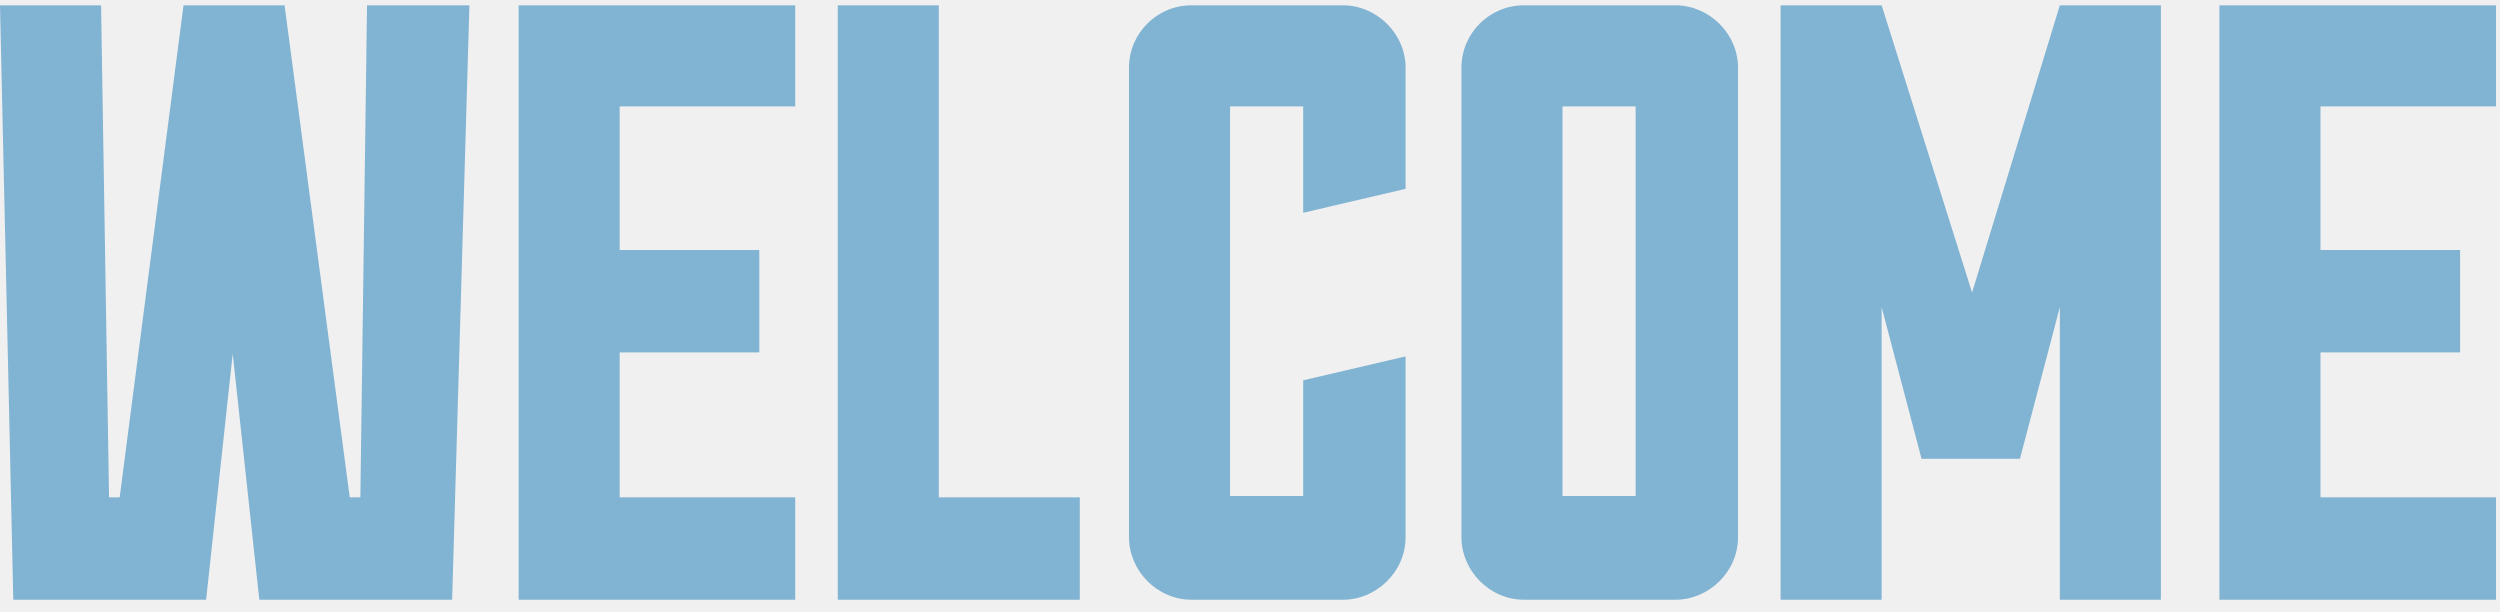
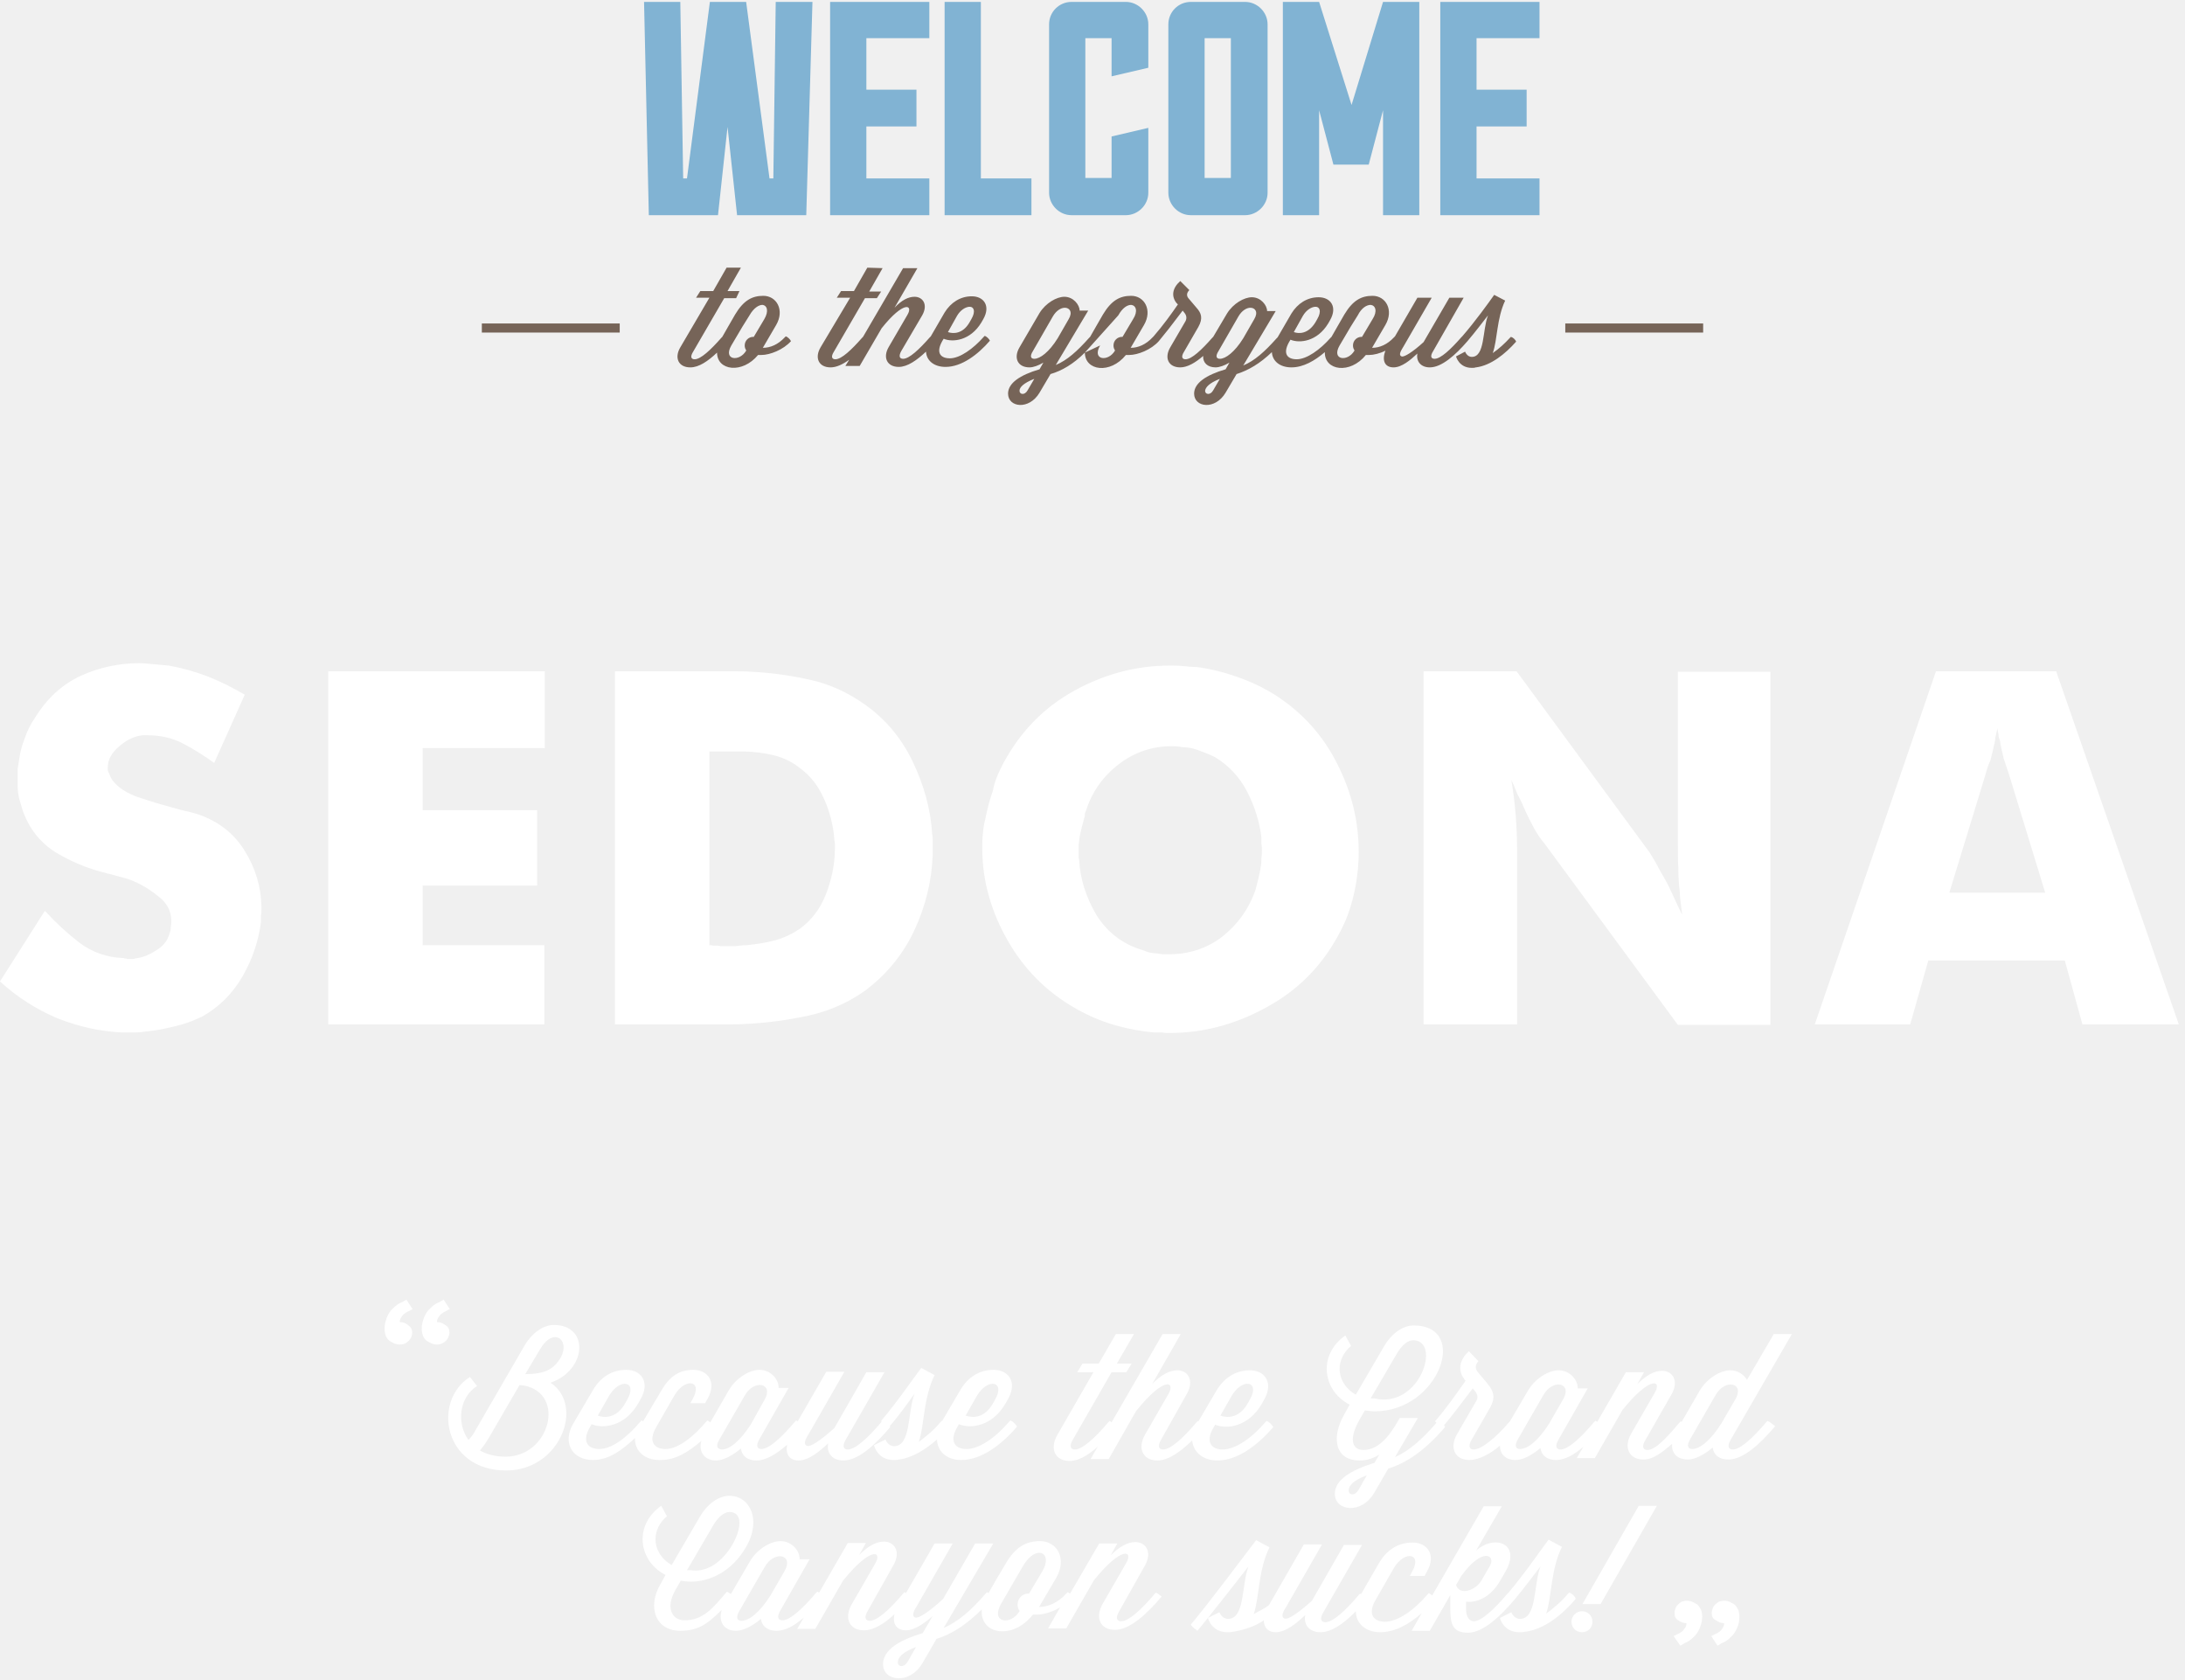
- <svg xmlns="http://www.w3.org/2000/svg" width="188" height="46" viewBox="0 0 188 46" fill="none">
-   <path d="M187.7 37.4V45.1H166.9V0.4H187.7V8H174.5V18.8H185V26.5H174.5V37.4H187.7ZM154.9 0.4H162.5V45.1H154.9V23.1L151.9 34.5H144.5L141.5 23.1V45.1H133.9V0.4H141.5L148.3 22L154.9 0.4ZM123 8H117.5V37.3H123V8ZM126 0.4C128.5 0.4 130.7 2.5 130.7 5.1V40.4C130.7 43 128.5 45.1 126 45.1H114.6C112 45.1 109.9 42.9 109.9 40.4V5.1C109.9 2.5 112 0.4 114.6 0.4H126ZM98 28.6L105.7 26.8V40.4C105.7 43 103.5 45.1 101 45.1H89.6C87 45.1 84.9 42.9 84.9 40.4V5.1C84.9 2.5 87 0.4 89.6 0.4H101C103.5 0.4 105.7 2.5 105.7 5.1V14.2L98 16V8H92.5V37.3H98V28.6ZM81.2 37.4V45.1H63V0.4H70.6V37.4H81.2ZM59.8 37.4V45.1H39V0.4H59.8V8H46.6V18.8H57.1V26.5H46.6V37.4H59.8ZM27.6 0.4H35.3L34 45.1H19.5L17.5 26.6L15.5 45.1H1L0 0.4H7.6L8.2 37.4H9L13.8 0.4H21.4L26.3 37.4H27.1L27.6 0.4Z" fill="#81B3D3" />
+ <svg xmlns="http://www.w3.org/2000/svg" width="458" height="352" viewBox="0 0 458 352" fill="none">
+   <path d="M152.3 56.1L149.5 61H146.8L145.9 62.4H148.7L142.6 72.8C141.3 75 142.2 77 144.7 77C146.5 77 148.4 75.7 150.3 73.9C150.3 77.7 155.6 78.4 158.9 74.4H159.6C161.4 74.4 164.2 73.3 165.8 71.5C165.6 71.1 165.1 70.6 164.7 70.5L164.5 70.7C163.1 72.2 161.5 72.9 159.9 72.9L162.7 68.1C164.5 65 162.8 62 160 62C157.7 62 155.9 62.9 154.1 65.9L152.6 68.5L151.4 70.6L151.2 70.8C149 73.3 146.9 75.3 145.6 75.3C144.9 75.3 144.6 74.8 145.3 73.7L151.8 62.5H154.3L155 61H152.5L155.3 56.1H152.3ZM159.8 63.9C160.8 64 161.2 65.2 160.2 66.9L158 70.6H157.9C156.9 70.6 156.1 71.4 156.1 72.4C156.1 72.8 156.2 73.1 156.4 73.4V73.5C155 75.9 151.5 75.5 153.3 72.4L155.6 68.5L157.1 66.1C158 64.5 159.1 63.9 159.8 63.9ZM181.8 56.1L179 61H176.3L175.4 62.4H178.2L172 72.8C170.7 75 171.6 77 174.1 77C175.3 77 176.6 76.4 178 75.4L177.2 76.7H180.2L184.8 68.8C189.4 63 191.5 63.8 190.2 66L186.3 72.7C185 74.9 185.9 76.9 188.4 76.9C190.2 76.9 192.2 75.5 194.1 73.7C194.2 75.6 195.8 76.9 198.2 76.9C201.6 76.9 205 74.3 207.5 71.4C207.3 71 206.8 70.5 206.4 70.4L206.2 70.6C204 73.1 201.2 75.1 199.1 75.1C197.2 75.1 196.1 74 197.5 71.5L197.8 71C199.7 71.8 203.4 71.4 205.7 67.6L206.1 66.9C207.7 64.1 206.2 62.1 203.7 62.1C201.3 62.1 199.3 63.4 198 65.5L195.1 70.5L194.9 70.7C192.7 73.2 190.6 75.2 189.3 75.2C188.6 75.2 188.3 74.7 188.9 73.6L193.3 66.1C194.6 63.8 193.4 62.2 191.7 62.2C190.4 62.2 189 62.9 187.5 64.5L192.3 56.2H189.3L180.9 70.6L180.7 70.8C178.5 73.3 176.4 75.3 175.1 75.3C174.4 75.3 174.1 74.8 174.8 73.7L181.3 62.5H183.8L184.7 61.1H182.2L185 56.2L181.8 56.1ZM203.1 64.3C204.1 64.2 204.6 65.2 203.6 66.9L203.2 67.6C201.8 70 199.8 70 198.7 69.6L200.6 66.2C201.3 65 202.3 64.4 203.1 64.3ZM247.4 58.9C245.7 60.4 245.5 62.1 246.6 63.5L246.9 63.8C245.6 65.7 243.8 68.2 241.8 70.5L241.6 70.7C240.2 72.2 238.6 72.9 237 72.9L239.8 68.1C241.6 65 239.9 62 237.1 62C234.8 62 233 62.9 231.2 65.9L229.7 68.5L228.5 70.6L228.3 70.8C225.8 73.6 223.7 75.5 221.3 76.5L228.1 65.1H226.3C226.3 63.9 225 62.2 223.1 62.2C221.5 62.2 219.2 63.5 217.9 65.6L213.7 72.8C212.4 75 213.3 77 215.8 77C216.6 77 217.7 76.6 218.7 76L217.9 77.4C213.8 78.6 211.3 80.3 211.3 82.5C211.3 85.4 215.7 86 217.9 82.3L220.2 78.4C222.6 77.7 225 76.3 227.4 73.9C227.4 77.7 232.7 78.5 236 74.4H236.7C238.5 74.4 241.3 73.3 242.9 71.5C244.3 69.8 245.5 68.3 247.9 65.1L248.3 65.6C248.7 66.1 248.8 66.7 248.5 67.3L245.3 72.8C244 75 244.9 77 247.4 77C248.9 77 250.6 76 252.2 74.6C252.1 76 253.1 77 254.8 77C255.6 77 256.7 76.6 257.7 76L256.9 77.4C252.8 78.6 250.3 80.3 250.3 82.5C250.3 85.4 254.7 86 256.9 82.3L259.2 78.4C261.7 77.6 264.1 76.2 266.6 73.8C266.7 75.7 268.3 77 270.7 77C273.2 77 275.6 75.6 277.7 73.8C277.6 77.7 283 78.5 286.3 74.4H287C287.9 74.4 289.2 74.1 290.4 73.5C289.6 75.6 290.3 77 292.1 77C293.8 77 295.6 75.5 297.1 74.1C296.8 75.7 297.8 77 299.7 77C302.2 77 305.1 74.4 307.6 71.5C309.3 69.5 310.8 67.5 311.9 66.1C310.7 69.2 311.3 74.8 308.5 74.8C307.5 74.8 307.1 73.7 307.1 73.7L305.2 74.7C305.2 74.7 305.8 77.1 308.5 77.1C308.8 77.1 309.1 77.1 309.3 77H309.4C312.5 76.6 315.5 74.2 317.8 71.6C317.6 71.1 317.1 70.7 316.7 70.6L316.5 70.8C315.4 72 314.2 73.1 312.9 74C313.9 71.2 313.7 66.8 315.5 63L313.2 61.8C312 63.5 309.2 67.4 306.5 70.5L306.3 70.7C304.1 73.2 302 75.2 300.7 75.2C300 75.2 299.7 74.7 300.4 73.6L306.8 62.4H303.8L298.4 71.7C296.1 73.8 294.3 74.9 293.8 74.7C293 74.4 293.8 73.3 294.2 72.6L300.1 62.4H297.1L292.4 70.5L292.2 70.7C290.8 72.2 289.2 72.9 287.6 72.9L290.4 68.1C292.2 65 290.5 62 287.7 62C285.4 62 283.6 62.9 281.8 65.9L280.3 68.5L279.1 70.6L278.9 70.8C276.7 73.3 273.9 75.3 271.8 75.3C269.9 75.3 268.8 74.2 270.2 71.7L270.5 71.2C272.4 72 276.1 71.6 278.4 67.8L278.8 67.1C280.4 64.3 278.9 62.3 276.4 62.3C274 62.3 272 63.6 270.7 65.7L267.8 70.7L267.6 70.9C265.1 73.7 263 75.6 260.6 76.6L267.4 65.2H265.6C265.6 64 264.3 62.3 262.4 62.3C260.8 62.3 258.5 63.6 257.2 65.7L254.3 70.6L254.1 70.8C251.9 73.3 249.8 75.3 248.5 75.3C247.8 75.3 247.5 74.8 248.2 73.7L251.2 68.5C252.2 66.7 251.8 65.6 250.8 64.5L249.1 62.5C248.7 62 248.7 61.4 249.3 60.8L247.4 58.9ZM237.1 63.9C238.1 64 238.6 65.2 237.5 66.9L235.3 70.6H235.2C234.2 70.6 233.4 71.4 233.4 72.4C233.4 72.8 233.5 73.1 233.7 73.4V73.5C232.3 75.9 228.8 75.5 230.6 72.4L227.4 73.9L234.4 66.1C235.3 64.5 236.3 63.9 237.1 63.9ZM287.3 63.9C288.3 64 288.8 65.2 287.7 66.9L285.5 70.6H285.4C284.4 70.6 283.6 71.4 283.6 72.4C283.6 72.8 283.7 73.1 283.9 73.4V73.5C282.5 75.9 279 75.5 280.8 72.4L283.1 68.5L284.6 66.1C285.4 64.5 286.5 63.9 287.3 63.9ZM275.6 64.3C276.6 64.2 277.1 65.2 276.1 66.9L275.7 67.6C274.2 70 272.3 70 271.2 69.6L273.1 66.2C273.8 65 274.8 64.4 275.6 64.3ZM223.2 64.5C224.2 64.5 224.9 65.4 224 66.9L221.7 70.9C219.9 73.8 218 75.2 216.8 75.2C216.1 75.2 215.8 74.7 216.5 73.6L220.7 66.3C221.4 65.1 222.4 64.5 223.2 64.5ZM262.1 64.5C263.1 64.5 263.8 65.4 262.9 66.9L260.6 70.9C258.8 73.8 256.9 75.2 255.7 75.2C255 75.2 254.7 74.7 255.4 73.6L259.6 66.3C260.3 65.1 261.3 64.5 262.1 64.5ZM216.8 79.4L215.4 81.8C214.8 82.9 213.7 82.7 213.7 81.9C213.7 81.2 214.5 80.3 216.8 79.4ZM255.7 79.4L254.3 81.8C253.7 82.9 252.6 82.7 252.6 81.9C252.7 81.2 253.4 80.3 255.7 79.4ZM101 67.8H129.9V69.7H101V67.8ZM328.1 67.8H357V69.7H328.1V67.8Z" fill="#766458" />
+   <path d="M322.7 37.4V45.1H301.9V0.4H322.7V8H309.5V18.8H320V26.5H309.5V37.4H322.7ZM289.9 0.4H297.5V45.1H289.9V23.1L286.9 34.5H279.5L276.5 23.1V45.1H268.9V0.4H276.5L283.3 22L289.9 0.4ZM258 8H252.5V37.3H258V8ZM261 0.4C263.5 0.4 265.7 2.5 265.7 5.1V40.4C265.7 43 263.5 45.1 261 45.1H249.6C247 45.1 244.9 42.9 244.9 40.4V5.1C244.9 2.5 247 0.4 249.6 0.4H261ZM233 28.6L240.7 26.8V40.4C240.7 43 238.5 45.1 236 45.1H224.6C222 45.1 219.9 42.9 219.9 40.4V5.1C219.9 2.5 222 0.4 224.6 0.4H236C238.5 0.4 240.7 2.5 240.7 5.1V14.2L233 16V8H227.5V37.3H233V28.6ZM216.2 37.4V45.1H198V0.4H205.6V37.4H216.2ZM194.8 37.4V45.1H174V0.4H194.8V8H181.6V18.8H192.1V26.5H181.6V37.4H194.8ZM162.6 0.4H170.3L169 45.1H154.5L152.5 26.6L150.5 45.1H136L135 0.4H142.6L143.2 37.4H144L148.8 0.4H156.4L161.3 37.4H162.1L162.6 0.4Z" fill="#81B3D3" />
+   <path d="M380.4 214.7L405.8 140.7H431L456.7 214.7H436.5L432.8 201.3H404.2L400.4 214.7H380.4ZM416.1 162.6L408.6 187.1H428.7L421.2 162.6C420.8 161.4 420.4 160.2 420 159C419.7 157.7 419.4 156.5 419.2 155.2C419 154.7 418.9 154.3 418.9 153.9C418.8 153.4 418.7 153 418.7 152.6C418.6 153 418.5 153.4 418.4 153.9C418.3 154.3 418.2 154.7 418.2 155.2C418.1 155.4 418.1 155.5 418.1 155.7C418.1 155.8 418.1 155.9 418 156C417.8 157.1 417.5 158.3 417.2 159.4C416.7 160.4 416.4 161.5 416.1 162.6ZM298.4 214.7V140.7H317.9L345.8 178.7C346.5 179.8 347.2 181 347.8 182.2C348.5 183.4 349.2 184.6 349.8 185.8L351.2 188.8C351.7 189.8 352.1 190.8 352.6 191.7C352.5 190.9 352.4 190.1 352.3 189.3C352.2 188.5 352.1 187.7 352.1 186.9C351.9 185.3 351.8 183.7 351.8 182.1C351.7 180.4 351.7 178.8 351.7 177.1V140.8H371.1V214.8H351.7L323.6 176.6C322.8 175.7 322.1 174.6 321.4 173.3C320.7 172 320 170.6 319.4 169.2C319 168.2 318.5 167.3 318 166.3C317.6 165.4 317.3 164.4 316.8 163.5C317.2 165.9 317.5 168.3 317.7 170.8C317.9 173.3 318 175.8 318 178.2V214.7H298.4ZM210.4 159.8C214 153.2 218.9 148.2 225.3 144.7C231.7 141.2 238.3 139.5 245.2 139.5C246.1 139.5 247.1 139.5 248 139.6C249 139.7 250 139.8 250.9 139.8C253.8 140.2 256.6 140.9 259.4 141.9C262.3 142.9 265 144.2 267.5 145.8C273 149.4 277.3 154.1 280.3 160.1C283.3 166 284.8 172.1 284.8 178.6C284.8 179.4 284.8 180.2 284.7 181C284.7 181.8 284.6 182.5 284.5 183.3C284.3 185 284 186.6 283.6 188.2C283.2 189.8 282.7 191.3 282.1 192.8C278.8 200.3 273.8 206.2 266.9 210.3C260 214.4 252.8 216.5 245.2 216.5C244.7 216.5 244.1 216.5 243.6 216.4H242.1C239.4 216.2 236.8 215.7 234.2 215C231.6 214.3 229.1 213.3 226.8 212.1C220.3 208.7 215.2 203.9 211.5 197.6C207.8 191.3 205.9 184.7 205.9 177.9C205.9 176.9 205.9 175.9 206 174.9C206.1 173.9 206.2 172.8 206.5 171.8C206.9 169.8 207.4 167.7 208.1 165.8C208.5 163.6 209.4 161.7 210.4 159.8ZM263.2 186.4C263.4 185.6 263.6 184.8 263.8 184C264 183.1 264.2 182.3 264.3 181.4C264.4 180.9 264.4 180.3 264.4 179.8C264.5 179.3 264.5 178.8 264.5 178.3C264.5 177.8 264.5 177.4 264.4 176.9V175.5C264 172.2 263 169 261.4 165.9C259.8 162.8 257.5 160.4 254.7 158.7C253.9 158.3 253.2 158 252.4 157.7C251.6 157.4 250.9 157.1 250.1 156.9C249.3 156.7 248.6 156.6 247.8 156.6C247 156.4 246.3 156.4 245.5 156.4C241.6 156.4 237.9 157.6 234.6 160.1C231.3 162.6 228.9 165.9 227.6 170L227.4 170.5V171C227.2 171.7 227 172.5 226.8 173.2C226.6 173.9 226.5 174.6 226.3 175.4L226.1 177V179.4C226.1 179.6 226.1 179.9 226.2 180.2C226.4 184.3 227.7 188.2 229.9 191.9C232.2 195.5 235.4 197.9 239.4 199.1L240.8 199.6C241.3 199.7 241.8 199.8 242.3 199.8L243.7 200H245.1C249.2 200 252.9 198.8 256.1 196.4C259.4 193.8 261.8 190.5 263.2 186.4ZM181.1 207.8C177.5 210.3 173.5 212 169.3 212.9C165.1 213.8 160.7 214.4 156.4 214.6C155.2 214.7 153.9 214.7 152.7 214.7H128.9V140.7H154C155.2 140.7 156.4 140.7 157.6 140.8C161.8 141 165.9 141.6 169.9 142.5C174 143.4 177.8 145.2 181.2 147.6C185.5 150.6 188.9 154.6 191.3 159.6C193.7 164.6 195.1 169.7 195.4 174.9C195.5 175.4 195.5 175.8 195.5 176.3V179.2C195.3 184.7 194 190 191.6 195.1C189.2 200.2 185.6 204.5 181.1 207.8ZM148.7 198.1C148.9 198.1 149.2 198.1 149.4 198.2H150.2C150.5 198.2 150.8 198.2 151 198.3H154.1C155 198.2 155.8 198.1 156.5 198.1C158.5 197.9 160.5 197.6 162.4 197.1C164.3 196.6 166.1 195.7 167.6 194.7C170.1 192.9 171.9 190.5 173.1 187.5C174.3 184.4 175 181.2 175 177.9V177C175 176.7 175 176.4 174.9 176.1C174.7 173.2 174 170.3 172.8 167.6C171.6 164.8 169.9 162.6 167.7 161C166.1 159.7 164.2 158.8 162.2 158.3C160.2 157.8 158.2 157.6 156.2 157.5H148.7V198.1ZM68.8 214.7V140.7H114.2V156.8H88.6V169.8H112.6V185.6H88.6V198.1H114.1V214.7H68.8ZM9.4 190.9C9.5 191 9.5 191.1 9.5 191.1C9.6 191.1 9.7 191.1 9.7 191.2C11.8 193.5 14.2 195.7 16.8 197.7C19.4 199.6 22.5 200.7 25.9 200.8C26 200.8 26.1 200.8 26.1 200.9H26.4C26.5 200.9 26.6 200.9 26.6 201H27.9C28.3 200.9 28.6 200.8 28.9 200.8C30.1 200.6 31.3 200.1 32.4 199.4C33.6 198.7 34.5 197.9 35.1 196.8L35.3 196.3L35.5 195.8C35.7 195.3 35.8 194.8 35.8 194.3C35.9 193.8 35.9 193.4 35.9 193C35.9 190.9 35 189.2 33.1 187.8C31.4 186.4 29.4 185.2 27.3 184.4C26.5 184.1 25.7 183.9 24.9 183.7C24.2 183.5 23.4 183.3 22.7 183.1H22.5C22.4 183 22.3 183 22.3 183C18.5 182.1 14.9 180.6 11.6 178.6C8.3 176.5 6 173.5 4.7 169.7C4.5 168.9 4.2 168.1 4 167.3C3.8 166.4 3.7 165.5 3.7 164.6C3.7 164.5 3.7 164.2 3.7 164V161.2C3.8 160.6 3.9 160 4 159.3C4.2 157.7 4.6 156.2 5.2 154.7C5.7 153.2 6.4 151.8 7.3 150.5C9.8 146.4 13 143.5 16.8 141.7C20.7 139.9 24.9 139 29.1 139C30.1 139 31.1 139.1 32.1 139.2C33.2 139.3 34.3 139.4 35.4 139.5C38.2 140 41 140.8 43.6 141.8C46.4 142.9 48.9 144.2 51.3 145.6L44.9 159.9C42.8 158.4 40.6 157 38.3 155.8C36 154.6 33.5 154.1 30.8 154.1H29.9C28.1 154.3 26.5 155.1 24.9 156.5C23.4 157.8 22.6 159.2 22.6 160.8V161.5C22.7 161.7 22.8 162 22.9 162.2C23.1 162.7 23.3 163.2 23.7 163.7C24.1 164.2 24.5 164.6 25 165C25.9 165.7 27.1 166.4 28.7 167C30.3 167.5 32 168.1 33.8 168.6C35.3 169 36.7 169.4 38.1 169.8C39.5 170.1 40.7 170.4 41.6 170.7C45.9 172.2 49.2 174.8 51.4 178.5C53.6 182.1 54.7 185.9 54.8 189.9V190.5C54.8 191 54.8 191.4 54.7 191.9V193.2C54.2 197.2 52.9 201.1 50.8 204.7C48.7 208.3 45.9 211.1 42.3 213.1C41 213.7 39.6 214.3 38.2 214.7C36.8 215.1 35.4 215.4 34 215.7C32.9 215.9 31.7 216.1 30.5 216.2C29.4 216.4 28.3 216.4 27.1 216.4H25.7C21.1 216.2 16.5 215.2 12 213.4C7.5 211.5 3.5 208.9 0 205.7L9.4 190.9ZM351 338C351 337.7 351.1 337.4 351.2 337.1C351.3 336.8 351.5 336.5 351.7 336.3C351.9 336.1 352.2 335.9 352.5 335.7C352.8 335.6 353.2 335.5 353.6 335.5C354.1 335.5 354.5 335.6 354.9 335.8C355.3 336 355.7 336.2 356 336.5C356.2 336.8 356.4 337.1 356.6 337.5C356.7 337.9 356.8 338.3 356.8 338.8C356.8 339.7 356.6 340.4 356.3 341.2C356 341.9 355.6 342.6 355 343.1C354.7 343.4 354.5 343.6 354.2 343.8C353.9 344 353.6 344.2 353.3 344.3C353 344.4 352.8 344.6 352.6 344.7C352.5 344.8 352.4 344.8 352.2 344.9L350.8 342.9C351 342.8 351.3 342.7 351.6 342.5C351.9 342.4 352.2 342.2 352.5 342C352.8 341.8 353 341.5 353.2 341.2C353.4 340.9 353.5 340.6 353.5 340.2C352.9 340.2 352.3 340 351.8 339.6C351.2 339.3 351 338.8 351 338ZM358.8 338C358.8 337.7 358.9 337.4 359 337.1C359.1 336.8 359.3 336.5 359.5 336.3C359.7 336.1 360 335.9 360.3 335.7C360.6 335.6 361 335.5 361.4 335.5C361.9 335.5 362.3 335.6 362.7 335.8C363.1 336 363.5 336.2 363.8 336.5C364 336.8 364.2 337.1 364.4 337.5C364.5 337.9 364.6 338.3 364.6 338.8C364.6 339.6 364.5 340.4 364.1 341.2C363.8 341.9 363.4 342.6 362.8 343.1C362.5 343.4 362.3 343.6 362 343.8C361.7 344 361.4 344.2 361.1 344.3C360.8 344.4 360.6 344.6 360.4 344.7C360.3 344.8 360.2 344.8 360 344.9L358.7 342.9C358.9 342.8 359.2 342.7 359.5 342.5C359.8 342.4 360.1 342.2 360.4 342C360.7 341.8 360.9 341.5 361.1 341.2C361.3 340.9 361.4 340.6 361.4 340.2C360.8 340.2 360.2 340 359.7 339.6C359 339.3 358.8 338.8 358.8 338ZM94.2 279.3C94.2 279.6 94.1 279.9 94 280.2C93.9 280.5 93.7 280.8 93.5 281C93 281.5 92.3 281.8 91.6 281.8C91.2 281.8 90.7 281.7 90.3 281.5C89.9 281.3 89.5 281.1 89.2 280.8C88.9 280.5 88.7 280.1 88.6 279.8C88.5 279.4 88.4 279 88.4 278.5C88.4 277.6 88.6 276.9 88.9 276.1C89.2 275.4 89.6 274.7 90.2 274.2C90.5 273.9 90.7 273.7 91 273.5C91.3 273.3 91.6 273.1 91.9 273C92.2 272.9 92.4 272.7 92.6 272.6C92.8 272.5 92.9 272.5 93 272.4L94.3 274.4C94 274.5 93.7 274.6 93.5 274.8C93.2 274.9 92.9 275.1 92.6 275.3C92.3 275.5 92.1 275.8 91.9 276.1C91.7 276.4 91.6 276.7 91.6 277.1C92.3 277.1 92.8 277.3 93.3 277.7C94 278.1 94.2 278.6 94.2 279.3ZM86.4 279.3C86.4 279.9 86.2 280.5 85.7 281C85.5 281.2 85.2 281.4 84.9 281.6C84.6 281.7 84.2 281.8 83.8 281.8C83.4 281.8 82.9 281.7 82.5 281.5C82.1 281.3 81.7 281.1 81.4 280.8C81.1 280.5 80.9 280.1 80.8 279.8C80.7 279.4 80.6 279 80.6 278.5C80.6 277.6 80.8 276.9 81.1 276.1C81.4 275.4 81.8 274.7 82.4 274.2C82.6 274 82.9 273.7 83.2 273.5C83.5 273.3 83.8 273.1 84.1 273C84.4 272.9 84.6 272.7 84.8 272.6C85 272.5 85.1 272.5 85.2 272.4L86.5 274.4C86.3 274.5 86 274.6 85.7 274.8C85.4 274.9 85.1 275.1 84.8 275.3C84.5 275.5 84.3 275.8 84.1 276.1C83.9 276.4 83.8 276.7 83.8 277.1C84.5 277.1 85 277.3 85.5 277.7C86.1 278.1 86.4 278.6 86.4 279.3ZM331.7 336.2H335.5L347.3 315.6H343.5L331.7 336.2ZM331.6 337.7C330.4 337.7 329.4 338.7 329.4 339.9C329.4 341.1 330.3 342.1 331.6 342.1C332.8 342.1 333.8 341.2 333.8 339.9C333.8 338.6 332.8 337.7 331.6 337.7ZM305.2 332.2L306.3 330.3C310.7 324.2 313.6 325.9 312.3 328.2L310.5 331.3C309.4 333.2 306 334.6 305.2 332.2ZM330.3 335.1C330.1 334.5 329.4 333.9 328.9 333.8L328.6 334.1C327.3 335.7 325.7 337 324.1 338.2C325.3 334.6 325 329.1 327.4 324.2L324.6 322.7C323 324.8 319.6 329.8 316.2 333.8L315.9 334.1C313.2 337.3 310.5 339.8 308.9 339.8C308.1 339.8 307.3 339 307.3 337.3V335.7C310 336 312.8 334.3 314.5 331.2L315.5 329.5C319 323.5 313.3 321.5 309.4 325L314.8 315.7H311L300.2 334.4C300 334.2 299.8 334.1 299.5 333.9L299.2 334.2C296.5 337.4 293 339.9 290.3 339.9C288 339.9 286.6 338.4 288.3 335.4L292.2 328.6C294.4 324.9 298.2 325.5 296 329.4L295.5 330.3H298.6L299.1 329.4C301.1 325.9 299.2 323.3 296.1 323.3C293 323.3 290.6 324.9 289 327.7L285.3 334.1C285.2 334.1 285.1 334 285.1 334L284.8 334.3C282.1 337.5 279.4 340 277.8 340C277 340 276.5 339.4 277.4 337.9L285.5 323.8H281.7L275 335.5C272.1 338.1 269.9 339.6 269.2 339.2C268.3 338.8 269.2 337.4 269.7 336.6L277.1 323.7H273.3L266 336.4C265.2 337.1 263.6 337.8 262.8 338.3C264 334.7 263.7 329.2 266.1 324.3L263.3 322.8C261.7 324.9 253 336.5 249.6 340.5C249.9 341 250.5 341.4 251 341.8C253.1 339.3 260.3 330.1 261.7 328.3C260.2 332.2 261 339.3 257.4 339.3C256.1 339.3 255.6 337.9 255.6 337.9L253.2 339.1C253.2 339.1 253.9 342.1 257.3 342.1C257.7 342.1 258 342.1 258.4 342H258.5C260.4 341.7 263.1 340.9 264.9 339.6C264.9 341.1 265.8 342.1 267.4 342.1C269.5 342.1 271.8 340.2 273.6 338.5C273.2 340.5 274.4 342.1 276.8 342.1C279.1 342.1 281.8 340.2 284.2 337.7C284.2 340.2 286.2 342.1 289.3 342.1C292.4 342.1 295.4 340.4 298 338.1L295.9 341.8H299.7L304 334.3V337.3C304 340.5 304.6 342.2 307.7 342.2C310.8 342.2 314.4 338.9 317.5 335.2C319.6 332.7 321.5 330.1 322.9 328.3C321.4 332.2 322.2 339.3 318.6 339.3C317.3 339.3 316.8 337.9 316.8 337.9L314.4 339.1C314.4 339.1 315.1 342.1 318.5 342.1C318.9 342.1 319.2 342.1 319.6 342H319.7C323.7 341.5 327.5 338.4 330.3 335.1ZM215.7 334H215.5C214.3 334 213.3 335 213.3 336.3C213.3 336.8 213.4 337.2 213.7 337.6V337.7C211.9 340.7 207.6 340.2 209.8 336.2L212.7 331.2L214.5 328.1C217.2 323.6 220.8 325.4 218.5 329.3L215.7 334ZM190.3 348.2C189.5 349.6 188.2 349.4 188.2 348.4C188.2 347.4 189.1 346.3 192 345.2L190.3 348.2ZM161.5 334.4C159.2 338 157 339.7 155.4 339.7C154.6 339.7 154.1 339.1 155 337.6L160.3 328.4C162.3 324.9 166.4 325.8 164.5 329.2L161.5 334.4ZM149.5 319.7C150.6 317.8 151.9 316.9 152.9 316.9C154.3 316.9 155 317.8 155 319.2C155 322.7 150.6 330 144.8 329.1H144L149.5 319.7ZM242.3 333.8L242 334.1C239.3 337.3 236.6 339.8 235 339.8C234.2 339.8 233.7 339.2 234.6 337.7L240 328.1C241.6 325.2 240.1 323.2 238 323.2C236.4 323.2 234.7 324.1 232.8 326L234.2 323.5H230.4L224.3 334C224.1 333.9 224 333.8 223.8 333.7L223.5 334C221.8 335.9 219.7 336.8 217.8 336.8L221.4 330.7C223.7 326.7 221.6 323 218 323C215.1 323 212.8 324.2 210.7 327.9L208.8 331.1L207.2 333.9C207.1 333.8 207 333.8 206.9 333.7L206.6 334C203.5 337.6 200.8 339.9 197.8 341.2L208.2 323.5H204.4L197.7 335.1C194.8 337.8 192.5 339.3 191.8 339C190.9 338.6 191.8 337.2 192.3 336.4L199.7 323.5H195.9L189.9 333.9C189.8 333.8 189.7 333.8 189.6 333.7L189.3 334C186.6 337.2 183.9 339.7 182.3 339.7C181.5 339.7 181 339.1 181.9 337.6L187.3 328C188.9 325.1 187.4 323.1 185.3 323.1C183.7 323.1 182 324 180.1 325.9L181.5 323.4H177.7L171.7 333.8C171.6 333.7 171.5 333.7 171.3 333.6L171 333.9C168.3 337.1 165.6 339.6 164 339.6C163.2 339.6 162.7 339 163.6 337.5L169.7 326.8H167.6C167.7 325.2 166.1 323 163.6 323C161.6 323 158.7 324.6 157.1 327.4L153.2 334.1C152.9 333.9 152.6 333.7 152.4 333.6L152.1 333.9C149.4 337.1 147.3 339.6 143.5 339.6C140.9 339.6 139.4 337 141.6 333.2L142.7 331.3C143.4 331.4 144.1 331.5 144.8 331.5C148.8 331.5 153.4 329.4 156.4 324.2C157.5 322.3 157.9 320.6 157.9 319.1C157.9 315.7 155.7 313.5 152.9 313.5C150.8 313.5 148.4 315 146.7 317.9L140.8 328C138.6 326.8 137.4 324.7 137.4 322.6C137.4 320.9 138.2 319.1 139.8 317.8L138.6 315.6C135.9 317.5 134.7 320.1 134.7 322.6C134.7 325.6 136.4 328.5 139.5 330.1L138.4 332.1C135.7 336.7 137.3 341.8 142.6 341.8C146.8 341.8 148.7 339.9 151.3 337.4C150.5 339.8 151.7 341.8 154.3 341.8C155.8 341.8 157.7 340.8 159.5 339.3C159.7 340.8 160.8 341.8 162.8 341.8C164.6 341.8 166.6 340.7 168.5 339L167.1 341.4H170.9L176.7 331.3C182.5 324.1 185.1 325 183.4 327.8L178.5 336.3C176.9 339.1 178 341.7 181.1 341.7C183.1 341.7 185.4 340.3 187.5 338.3C187 340.4 188 341.7 189.9 341.7C191.7 341.7 193.8 340.2 195.5 338.7L193.4 342.3C188.3 343.8 185.1 345.9 185.1 348.8C185.1 352.4 190.7 353.2 193.4 348.5L196.3 343.5C199.5 342.5 202.6 340.5 205.8 337.3C205.3 342.6 212.3 343.8 216.5 338.4H217.3C218.7 338.4 220.5 337.9 222.2 336.9L219.7 341.3H223.5L229.3 331.2C235.1 324 237.7 324.9 236 327.7L231.1 336.2C229.5 339 230.6 341.6 233.7 341.6C236.8 341.6 240.4 338.3 243.5 334.6C243.4 334.6 242.8 334 242.3 333.8ZM360.9 298.2C358.6 301.9 356.3 303.7 354.7 303.7C353.9 303.7 353.4 303.1 354.3 301.6L359.6 292.4C361.6 288.9 365.7 289.8 363.8 293.2L360.9 298.2ZM324.7 298.4C322.4 302 320.2 303.7 318.6 303.7C317.8 303.7 317.3 303.1 318.2 301.6L323.5 292.4C325.5 288.9 329.6 289.8 327.7 293.2L324.7 298.4ZM284.8 312.2C284 313.6 282.7 313.4 282.7 312.4C282.7 311.4 283.6 310.3 286.5 309.2L284.8 312.2ZM292.8 283.7C293.9 281.8 295.2 280.9 296.2 280.9C302.2 280.9 297.7 295.3 288.1 293.1H287.3L292.8 283.7ZM370.5 297.8L370.2 298.1C367.5 301.3 364.8 303.8 363.2 303.8C362.4 303.8 361.9 303.2 362.8 301.7L375.6 279.6H371.8L366.2 289.2C365.5 288.1 364.3 287.2 362.7 287.2C360.7 287.2 357.8 288.8 356.2 291.6L352.5 298C352.4 298 352.3 297.9 352.3 297.9L352 298.2C349.3 301.4 347 303.9 345.3 303.9C344.5 303.9 344 303.3 344.9 301.8L350.4 292.2C352 289.3 350.5 287.3 348.4 287.3C346.8 287.3 345.1 288.2 343.2 290.1L344.6 287.6H340.8L334.8 298C334.7 297.9 334.6 297.9 334.4 297.8L334.1 298.1C331.4 301.3 328.7 303.8 327.1 303.8C326.3 303.8 325.8 303.2 326.7 301.7L332.8 291H330.7C330.8 289.4 329.2 287.2 326.7 287.2C324.7 287.2 321.8 288.8 320.2 291.6L316.5 297.9L316.3 298.1C313.6 301.3 310.5 303.8 308.9 303.8C308.1 303.8 307.6 303.2 308.5 301.7L312.3 295.1C313.6 292.8 313 291.5 311.8 290L309.7 287.5C309.2 286.8 309.2 286 309.9 285.3L307.9 283.2C305.8 285.1 305.6 287.3 306.9 289L307.2 289.4C305.5 291.8 303.3 295 300.8 297.9C300.9 298 301 298.1 301.1 298.2C298 301.8 295.3 304.1 292.4 305.4L297.2 297.2H293.4L293 297.9C291 301.4 288.7 303.9 285.8 303.9C283.2 303.9 282.8 301.3 285 297.5L286.1 295.6C286.8 295.7 287.5 295.8 288.2 295.8C301.6 295.8 308.1 277.8 296.3 277.8C294.2 277.8 291.8 279.3 290.1 282.2L284.2 292.3C282 291.1 280.8 289 280.8 286.9C280.8 285.2 281.6 283.4 283.2 282.1L282 279.9C279.3 281.8 278.1 284.4 278.1 286.9C278.1 289.9 279.8 292.8 282.9 294.4L281.8 296.4C279.1 301 279.6 306.1 285 306.1C286.6 306.1 287.9 305.6 289.1 304.9L288.1 306.6C283 308.2 279.8 310.2 279.8 313.1C279.8 316.7 285.4 317.5 288.1 312.8L291 307.8C294.9 306.6 298.8 303.9 302.9 299.1C302.8 299 302.8 298.9 302.7 298.7C304.4 296.7 305.8 294.8 308.7 291L309.2 291.6C309.7 292.2 309.9 293 309.4 293.7L305.4 300.6C303.8 303.4 304.9 306 308 306C309.9 306 312.3 304.8 314.4 303C314.4 304.7 315.5 306 317.7 306C319.2 306 321.1 305 322.9 303.5C323.1 305 324.2 306 326.2 306C328 306 330 304.9 331.9 303.2L330.5 305.6H334.3L340.1 295.5C345.9 288.3 348.5 289.2 346.8 292L341.9 300.5C340.3 303.3 341.4 305.9 344.5 305.9C346.5 305.9 348.3 304.5 350.5 302.6C350.3 304.5 351.5 305.9 353.8 305.9C355.3 305.9 357.2 304.9 359 303.4C359.2 304.9 360.3 305.9 362.3 305.9C365.4 305.9 369 302.6 372.1 298.9C371.6 298.6 371 298 370.5 297.8ZM258.2 292.5C260.4 288.8 264.2 289.4 262 293.3L261.5 294.2C259.7 297.3 257.2 297.2 255.8 296.7L258.2 292.5ZM255.2 306.1C259.5 306.1 263.7 302.8 266.9 299.1C266.6 298.6 266 298 265.5 297.8L265.2 298.1C262.5 301.3 259 303.8 256.3 303.8C254 303.8 252.6 302.3 254.3 299.3L254.7 298.6C257.1 299.6 261.7 299.1 264.5 294.2L265 293.3C267 289.8 265.1 287.2 262 287.2C259 287.2 256.5 288.8 254.9 291.6L251.2 297.9C251.2 297.9 251.1 297.9 251.1 297.8L250.8 298.1C248.1 301.3 245.4 303.8 243.8 303.8C243 303.8 242.5 303.2 243.4 301.7L248.8 292.1C250.4 289.2 248.9 287.2 246.8 287.2C245.2 287.2 243.4 288.1 241.5 290.1L247.5 279.6H243.7L233 298.1C232.9 298 232.7 297.9 232.6 297.8L232.3 298.1C229.6 301.3 226.9 303.8 225.3 303.8C224.5 303.8 224 303.2 224.9 301.7L233 287.6H236.1L237.2 285.8H234.1L237.7 279.6H233.9L230.3 285.8H226.9L225.8 287.6H229.2L221.6 300.8C220 303.6 221.1 306.2 224.2 306.2C226.1 306.2 228.1 305 230.1 303.2L228.6 305.8H232.4L238.1 295.8C243.9 288.5 246.5 289.4 244.9 292.2L240 300.7C238.4 303.5 239.5 306.1 242.6 306.1C244.9 306.1 247.4 304.3 249.9 301.9C250.1 304.3 252.1 306.1 255.2 306.1ZM127.7 292.5C129.9 288.8 133.7 289.4 131.5 293.3L131 294.2C129.2 297.3 126.7 297.2 125.3 296.7L127.7 292.5ZM150.8 301.7L156.1 292.5C158.1 289 162.2 289.9 160.3 293.3L157.4 298.5C155.1 302.1 152.9 303.8 151.3 303.8C150.4 303.7 149.9 303.2 150.8 301.7ZM204.8 292.5C207 288.8 210.8 289.4 208.6 293.3L208.1 294.2C206.3 297.3 203.9 297.2 202.4 296.7L204.8 292.5ZM147 302C146.4 304.2 147.6 306.1 150.1 306.1C151.6 306.1 153.5 305.1 155.3 303.6C155.5 305.1 156.6 306.1 158.6 306.1C160.6 306.1 162.8 304.7 165 302.8C164.6 304.8 165.5 306.1 167.4 306.1C169.5 306.1 171.8 304.2 173.6 302.5C173.2 304.5 174.4 306.1 176.8 306.1C179.9 306.1 183.5 302.8 186.6 299.1C186.6 299.1 186.5 299 186.5 298.9C188.6 296.5 190.4 293.9 191.7 292.1C190.2 296 191 303.1 187.4 303.1C186.1 303.1 185.6 301.7 185.6 301.7L183.2 302.9C183.2 302.9 183.9 306 187.3 306C187.7 306 188 306 188.4 305.9H188.5C191.3 305.5 194 303.8 196.4 301.7C196.5 304.2 198.4 306 201.5 306C205.8 306 210 302.7 213.2 299C212.9 298.5 212.3 297.9 211.8 297.7L211.5 298C208.8 301.2 205.3 303.7 202.6 303.7C200.3 303.7 198.9 302.2 200.6 299.2L201 298.5C203.4 299.5 208 299 210.8 294.1L211.3 293.2C213.3 289.7 211.4 287.1 208.3 287.1C205.2 287.1 202.8 288.7 201.2 291.5L197.5 297.8H197.4L197.1 298.1C195.8 299.7 194.2 301 192.6 302.2C193.8 298.6 193.5 293.1 195.9 288.2L193.1 286.7C191.5 288.8 188.1 293.8 184.7 297.8L184.8 297.9L184.7 298.1C182 301.3 179.3 303.8 177.7 303.8C176.9 303.8 176.4 303.2 177.3 301.7L185.4 287.6H181.6L174.9 299.3C172 301.9 169.8 303.4 169.1 303C168.2 302.6 169.1 301.2 169.6 300.4L177 287.5H173.2L167.2 297.9C167.1 297.8 167 297.8 166.9 297.7L166.6 298C163.9 301.2 161.2 303.7 159.6 303.7C158.8 303.7 158.3 303.1 159.2 301.6L165.3 290.9H163.2C163.3 289.3 161.7 287.1 159.2 287.1C157.2 287.1 154.3 288.7 152.7 291.5L148.9 298.1C148.7 298 148.5 297.8 148.3 297.7L148 298C145.3 301.2 142.1 303.7 139.5 303.7C137.2 303.7 135.8 302.2 137.5 299.2L141.4 292.4C143.6 288.7 147.4 289.3 145.2 293.2L144.7 294.1H147.8L148.3 293.2C150.3 289.7 148.4 287.1 145.3 287.1C142.2 287.1 140.2 288.7 138.6 291.5L134.8 297.9C134.7 297.8 134.6 297.8 134.5 297.7L134.2 298C131.5 301.2 128.3 303.7 125.6 303.7C123.3 303.7 121.9 302.2 123.6 299.2L124 298.5C126.4 299.5 131 299 133.8 294.1L134.3 293.2C136.3 289.7 134.4 287.1 131.3 287.1C128.2 287.1 125.8 288.7 124.2 291.5L120.2 298.3C117.8 302.3 119.9 306 124.3 306C127.6 306 130.3 304 133.1 301.4C133 304 135 306 138.2 306C141.6 306.1 144.3 304.3 147 302ZM110.1 288L113.2 282.8C116 278 119.5 280.8 117.6 284.4C116.1 287.1 114 288 110.1 288ZM106 305.3C103.7 305.3 102 304.8 100.6 304C101.3 303.2 101.9 302.3 102.5 301.3L108.9 290.3L109.9 290.4C118.7 292.2 115.2 305.3 106 305.3ZM115.4 289.8C123 287.2 123.6 277.7 116.1 277.7C114 277.7 111.6 279.2 109.9 282.1L99.7 299.7C99.3 300.5 98.8 301.2 98.2 301.8C95.6 298.2 96.3 292.8 100 290.5L98.5 288.6C90.6 293.6 92.9 308.2 106.1 308.2C117.4 308.2 122.6 294.6 115.4 289.8Z" fill="white" />
</svg>
